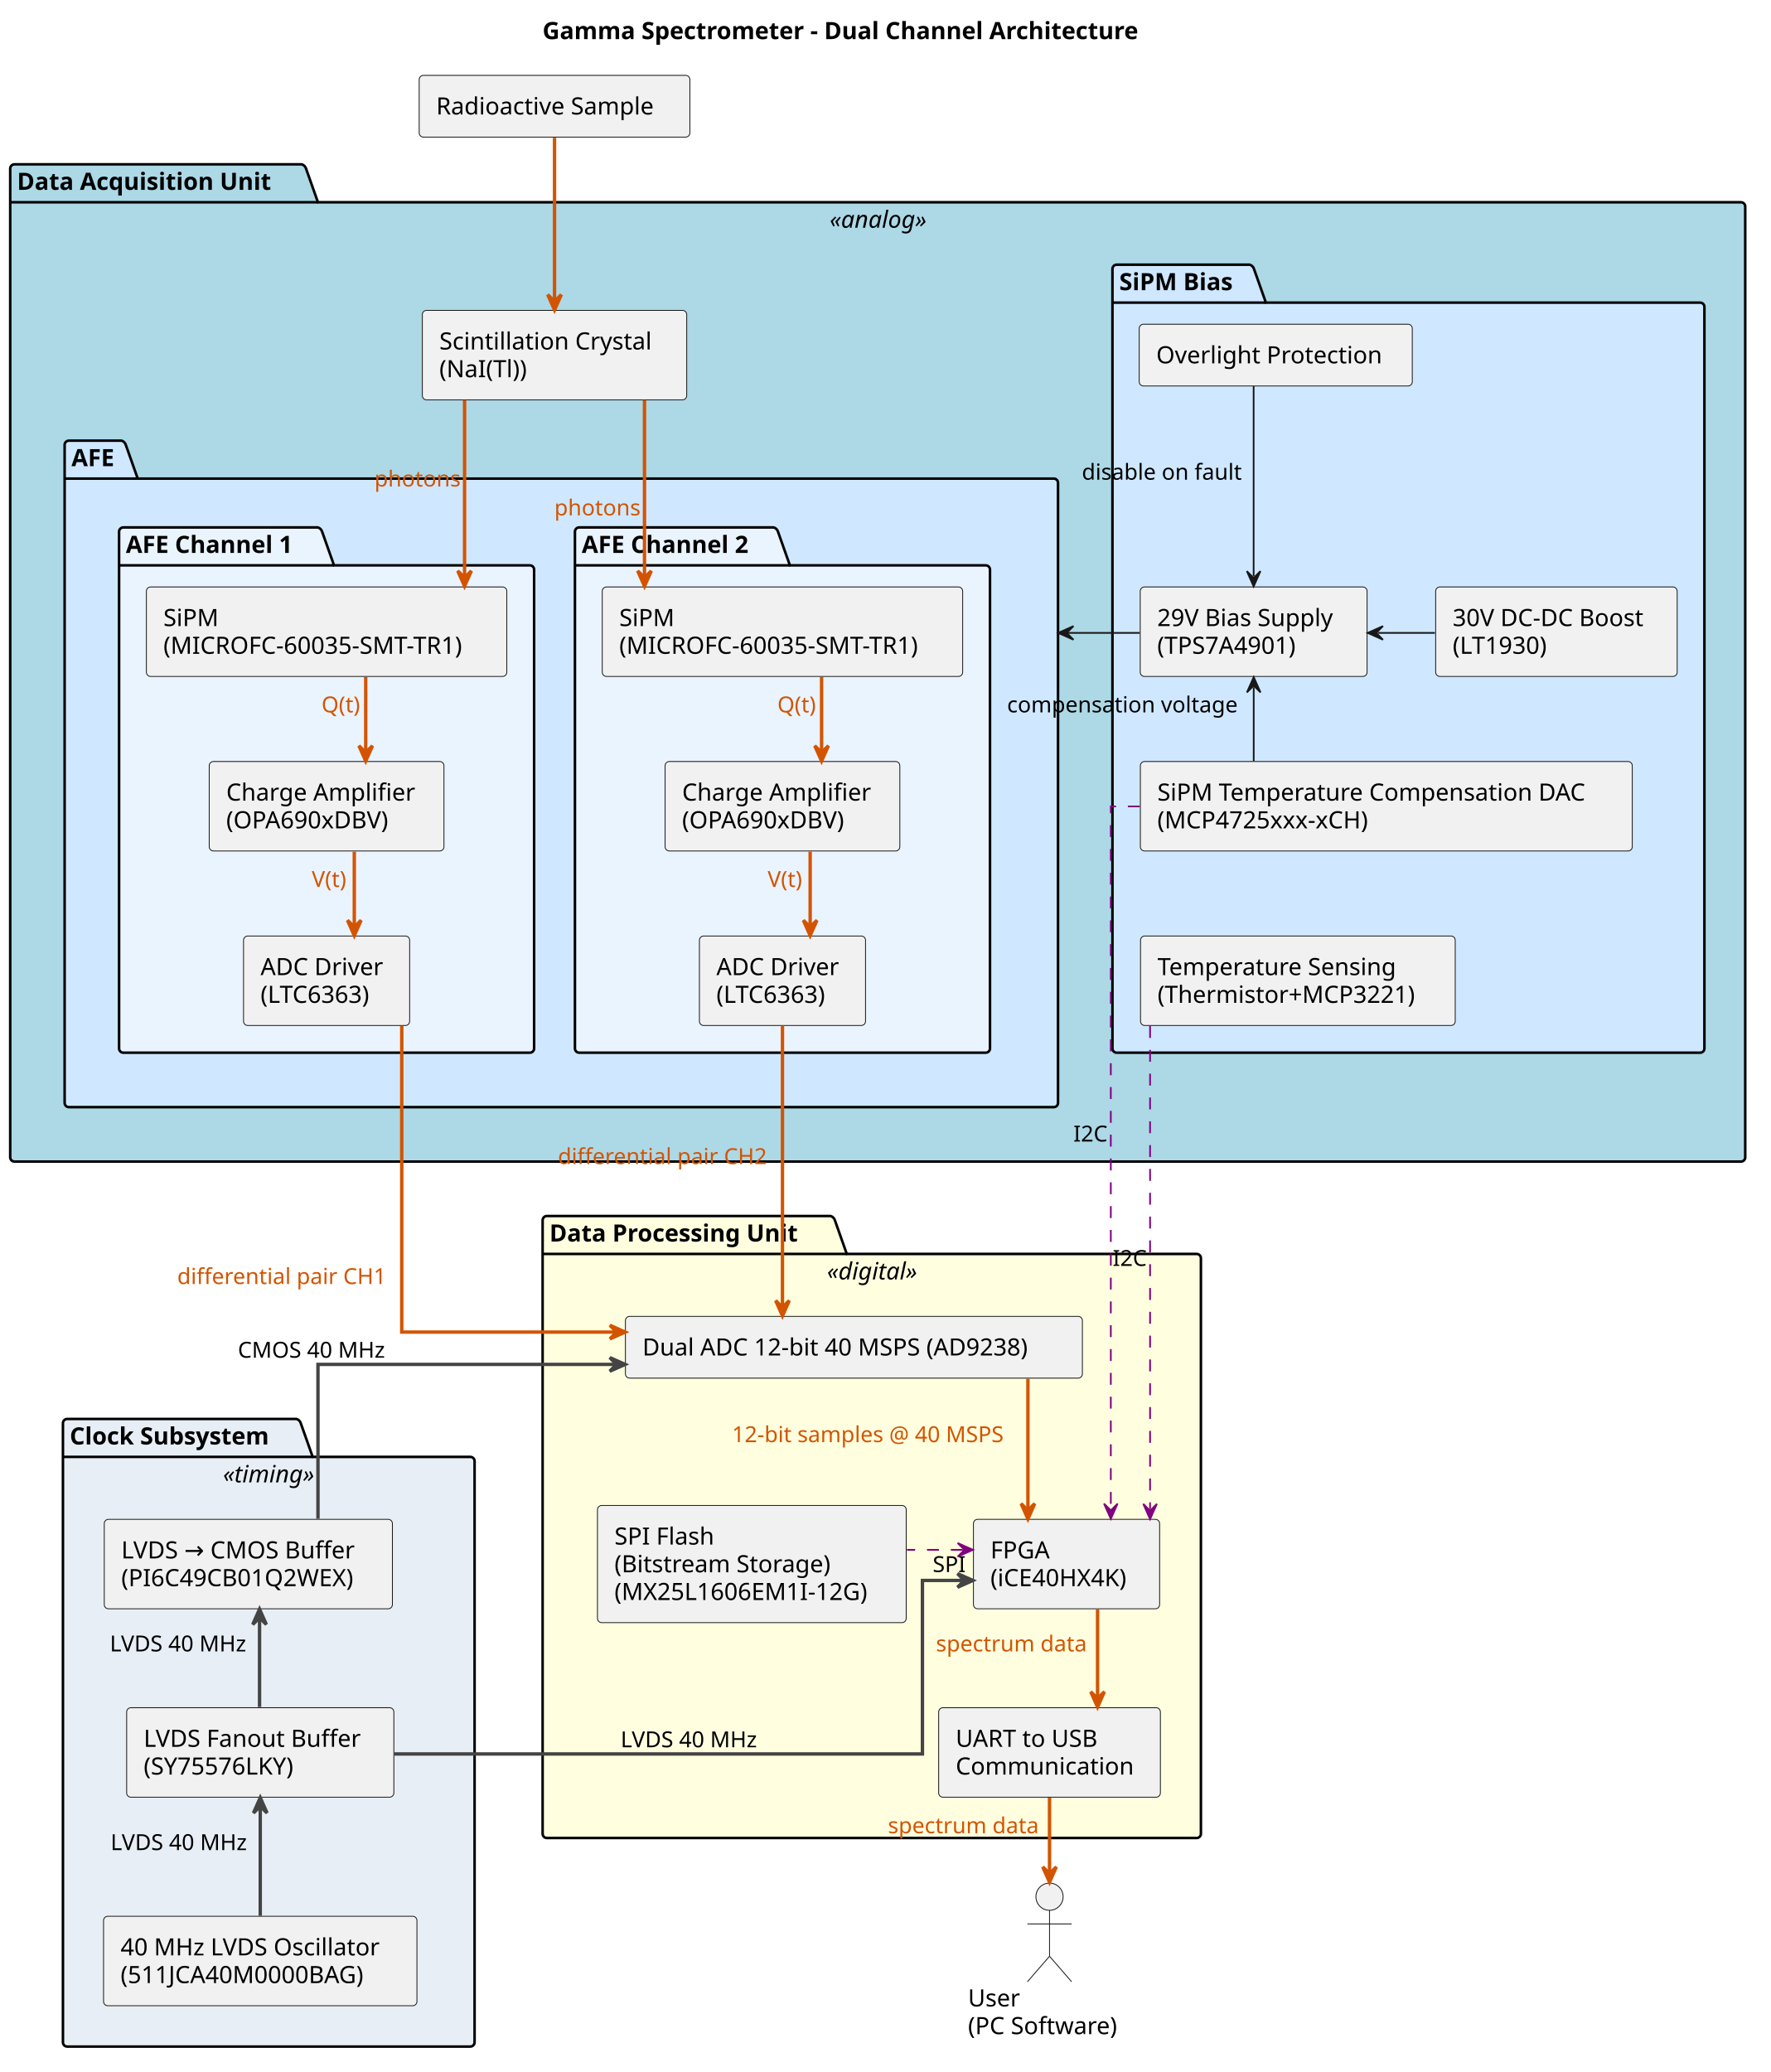
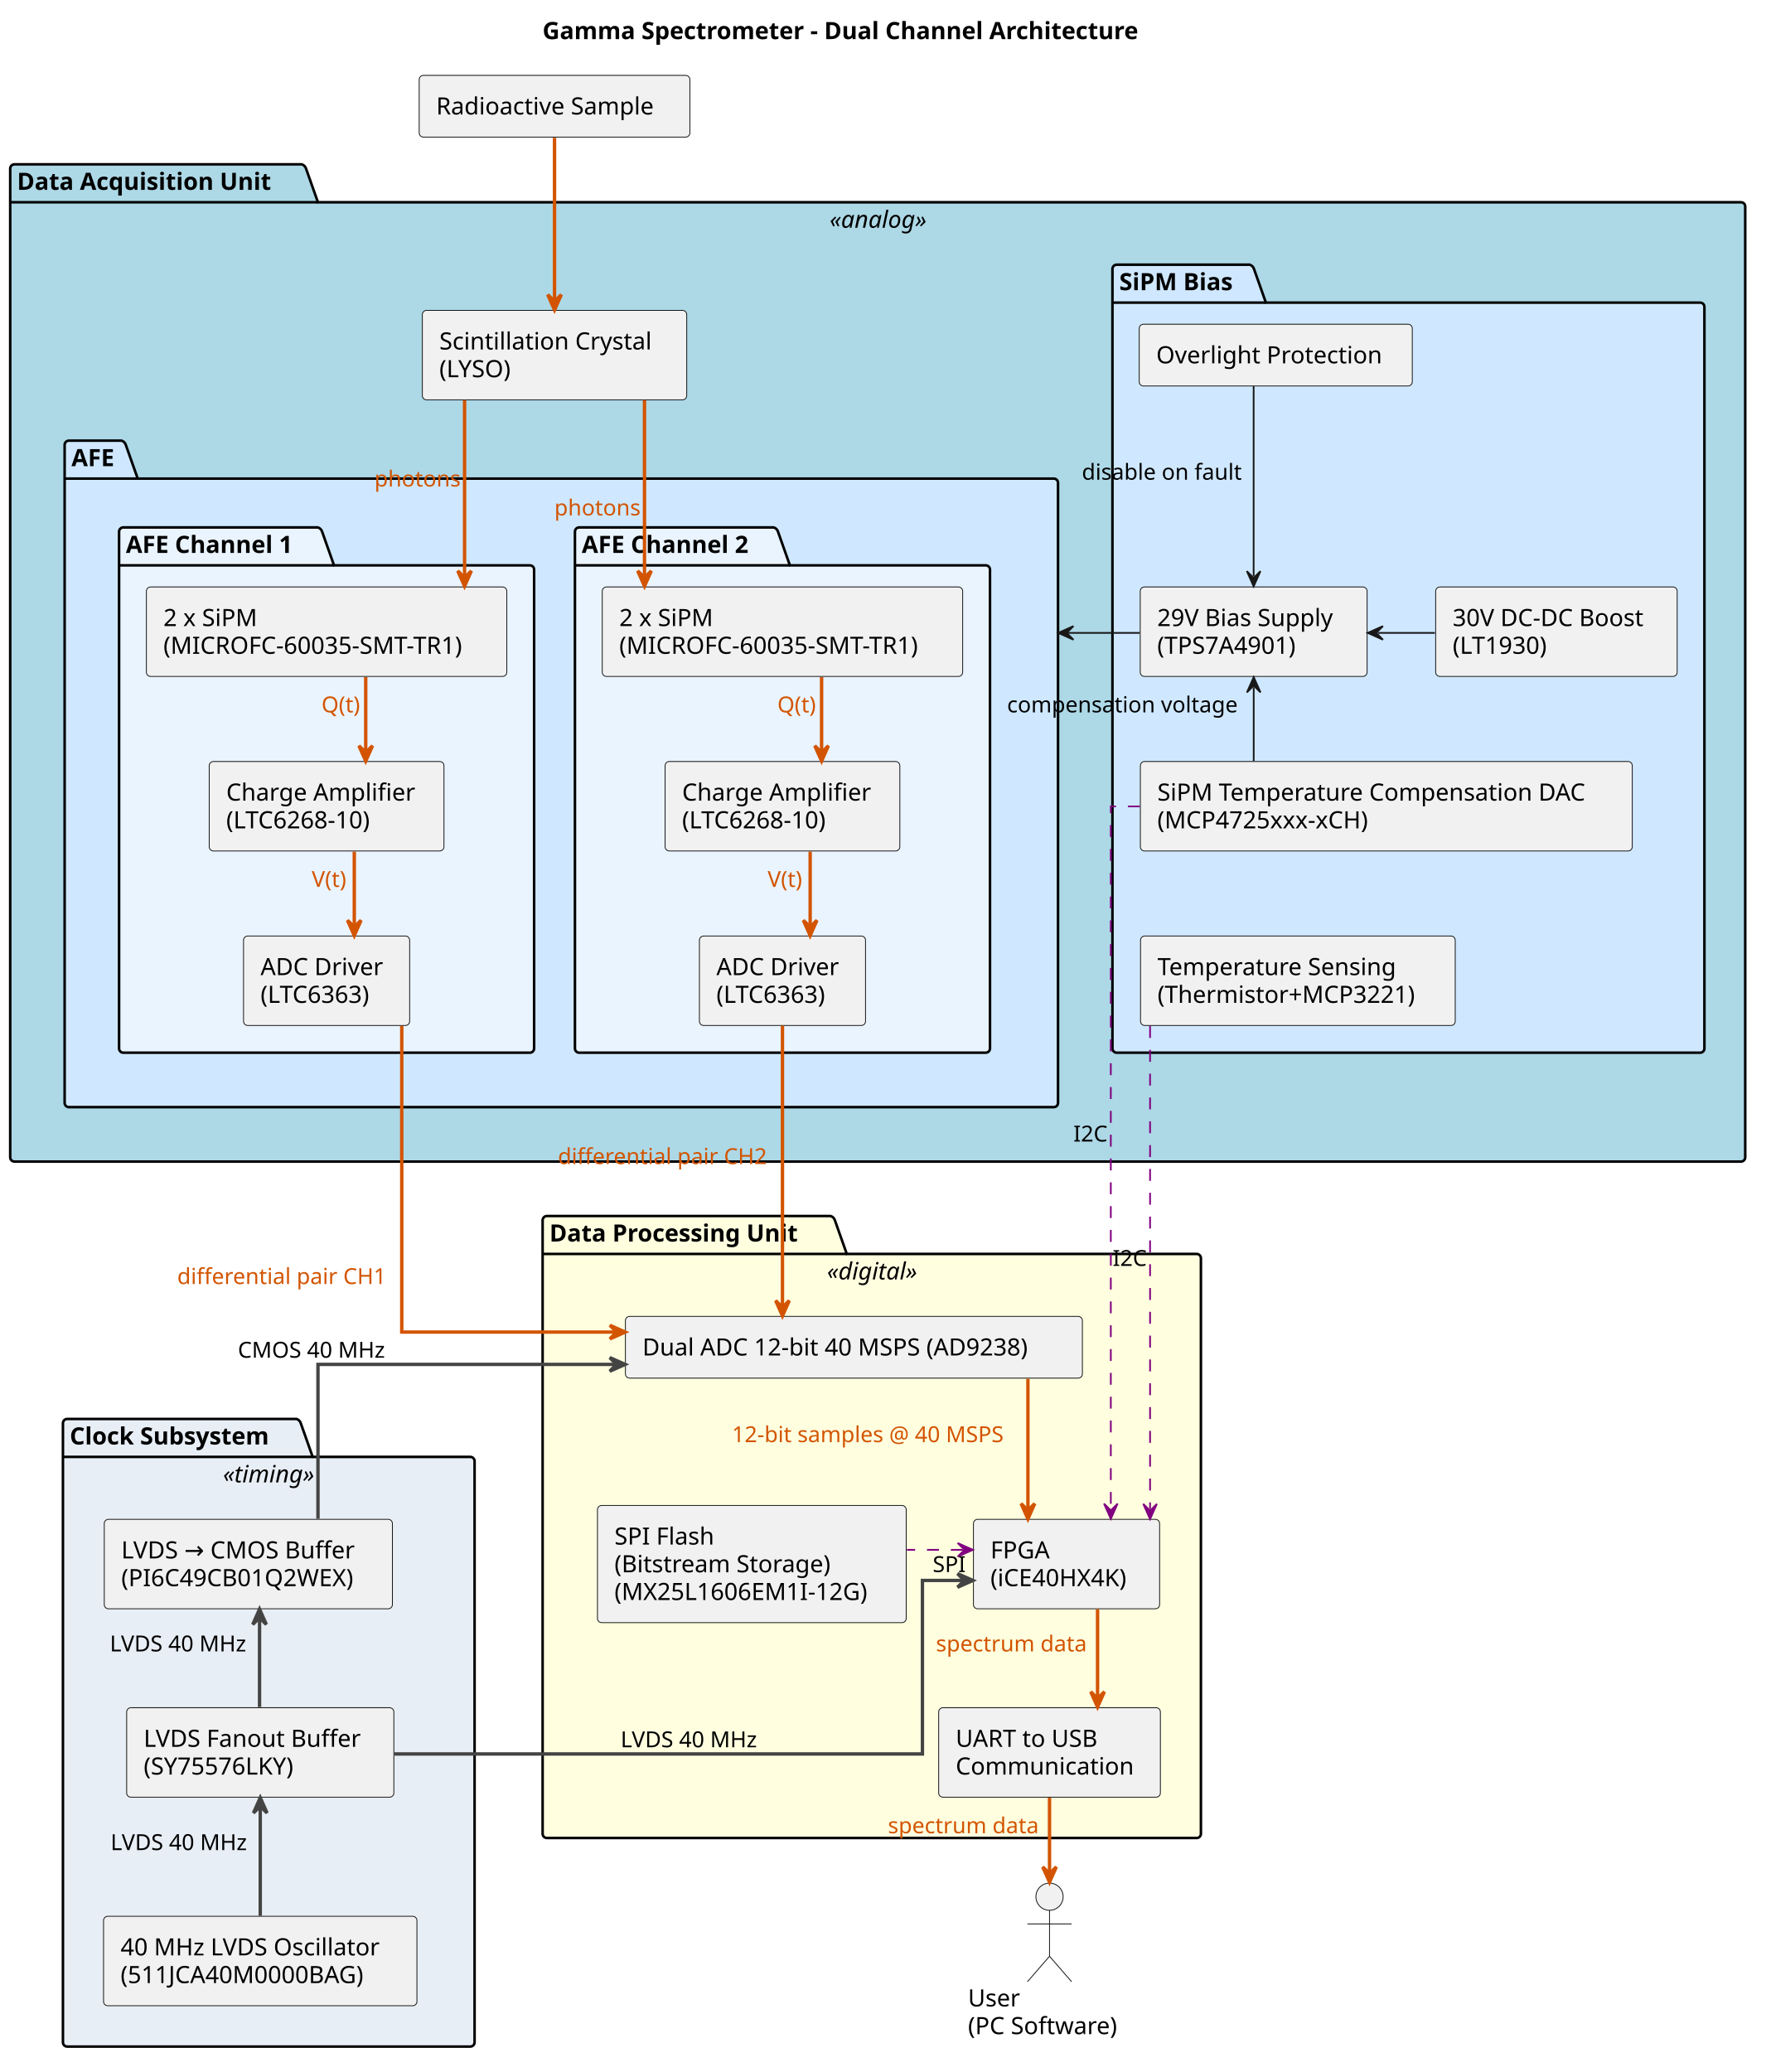
<svg xmlns="http://www.w3.org/2000/svg" contentStyleType="text/css" data-diagram-type="DESCRIPTION" height="1218px" preserveAspectRatio="none" style="width:1041px;height:1218px;background:#FFFFFF;" version="1.1" viewBox="0 0 1041 1218" width="1041px" zoomAndPan="magnify">
  <defs />
  <g>
    <g class="title" data-source-line="6">
      <text fill="#000000" font-family="sans-serif" font-size="14" font-weight="700" lengthAdjust="spacing" textLength="396.129" x="318.935" y="22.995">Gamma Spectrometer - Dual Channel Architecture</text>
    </g>
    <g class="cluster" data-qualified-name="Data Acquisition Unit" data-source-line="19" id="ent0003">
      <path d="M8.5,96.597 L177.411,96.597 A3.75,3.75 0 0 1 179.911,99.097 L186.911,118.894 L1023.5,118.894 A2.5,2.5 0 0 1 1026,121.394 L1026,680.317 A2.5,2.5 0 0 1 1023.5,682.817 L8.5,682.817 A2.5,2.5 0 0 1 6,680.317 L6,99.097 A2.5,2.5 0 0 1 8.5,96.597" fill="#ADD8E6" style="stroke:#000000;stroke-width:1.5;" />
      <line style="stroke:#000000;stroke-width:1.5;" x1="6" x2="186.911" y1="118.894" y2="118.894" />
      <text fill="#000000" font-family="sans-serif" font-size="14" font-weight="700" lengthAdjust="spacing" textLength="167.911" x="10" y="111.592">Data Acquisition Unit</text>
      <text fill="#000000" font-family="sans-serif" font-size="14" font-style="italic" lengthAdjust="spacing" textLength="64.504" x="487.748" y="133.889">«analog»</text>
    </g>
    <g class="cluster" data-qualified-name="Data Acquisition Unit.AFE" data-source-line="23" id="ent0005">
      <path d="M40.5,259.037 L71.462,259.037 A3.75,3.75 0 0 1 73.962,261.537 L80.962,281.334 L619.5,281.334 A2.5,2.5 0 0 1 622,283.834 L622,648.317 A2.5,2.5 0 0 1 619.5,650.817 L40.5,650.817 A2.5,2.5 0 0 1 38,648.317 L38,261.537 A2.5,2.5 0 0 1 40.5,259.037" fill="#CFE8FF" style="stroke:#000000;stroke-width:1.5;" />
      <line style="stroke:#000000;stroke-width:1.5;" x1="38" x2="80.962" y1="281.334" y2="281.334" />
      <text fill="#000000" font-family="sans-serif" font-size="14" font-weight="700" lengthAdjust="spacing" textLength="29.962" x="42" y="274.032">AFE</text>
    </g>
    <g class="cluster" data-qualified-name="Data Acquisition Unit.AFE.AFE Channel 1" data-source-line="25" id="ent0006">
      <path d="M72.5,310.037 L186.867,310.037 A3.75,3.75 0 0 1 189.367,312.537 L196.367,332.334 L311.5,332.334 A2.5,2.5 0 0 1 314,334.834 L314,616.317 A2.5,2.5 0 0 1 311.5,618.817 L72.5,618.817 A2.5,2.5 0 0 1 70,616.317 L70,312.537 A2.5,2.5 0 0 1 72.5,310.037" fill="#EAF4FF" style="stroke:#000000;stroke-width:1.5;" />
      <line style="stroke:#000000;stroke-width:1.5;" x1="70" x2="196.367" y1="332.334" y2="332.334" />
      <text fill="#000000" font-family="sans-serif" font-size="14" font-weight="700" lengthAdjust="spacing" textLength="113.367" x="74" y="325.032">AFE Channel 1</text>
    </g>
    <g class="cluster" data-qualified-name="Data Acquisition Unit.AFE.AFE Channel 2" data-source-line="31" id="ent0010">
      <path d="M340.5,310.037 L454.867,310.037 A3.75,3.75 0 0 1 457.367,312.537 L464.367,332.334 L579.5,332.334 A2.5,2.5 0 0 1 582,334.834 L582,616.317 A2.5,2.5 0 0 1 579.5,618.817 L340.5,618.817 A2.5,2.5 0 0 1 338,616.317 L338,312.537 A2.5,2.5 0 0 1 340.5,310.037" fill="#EAF4FF" style="stroke:#000000;stroke-width:1.5;" />
      <line style="stroke:#000000;stroke-width:1.5;" x1="338" x2="464.367" y1="332.334" y2="332.334" />
      <text fill="#000000" font-family="sans-serif" font-size="14" font-weight="700" lengthAdjust="spacing" textLength="113.367" x="342" y="325.032">AFE Channel 2</text>
    </g>
    <g class="cluster" data-qualified-name="Data Acquisition Unit.SiPM Bias" data-source-line="44" id="ent0018">
      <path d="M656.5,155.597 L734.698,155.597 A3.75,3.75 0 0 1 737.198,158.097 L744.198,177.894 L999.5,177.894 A2.5,2.5 0 0 1 1002,180.394 L1002,616.317 A2.5,2.5 0 0 1 999.5,618.817 L656.5,618.817 A2.5,2.5 0 0 1 654,616.317 L654,158.097 A2.5,2.5 0 0 1 656.5,155.597" fill="#CFE8FF" style="stroke:#000000;stroke-width:1.5;" />
      <line style="stroke:#000000;stroke-width:1.5;" x1="654" x2="744.198" y1="177.894" y2="177.894" />
      <text fill="#000000" font-family="sans-serif" font-size="14" font-weight="700" lengthAdjust="spacing" textLength="77.198" x="658" y="170.592">SiPM Bias</text>
    </g>
    <g class="cluster" data-qualified-name="Clock Subsystem" data-source-line="56" id="ent0024">
      <path d="M39.5,834.117 L174.314,834.117 A3.75,3.75 0 0 1 176.814,836.617 L183.814,856.414 L276.5,856.414 A2.5,2.5 0 0 1 279,858.914 L279,1200.547 A2.5,2.5 0 0 1 276.5,1203.047 L39.5,1203.047 A2.5,2.5 0 0 1 37,1200.547 L37,836.617 A2.5,2.5 0 0 1 39.5,834.117" fill="#E8EEF5" style="stroke:#000000;stroke-width:1.5;" />
      <line style="stroke:#000000;stroke-width:1.5;" x1="37" x2="183.814" y1="856.414" y2="856.414" />
      <text fill="#000000" font-family="sans-serif" font-size="14" font-weight="700" lengthAdjust="spacing" textLength="133.814" x="41" y="849.112">Clock Subsystem</text>
      <text fill="#000000" font-family="sans-serif" font-size="14" font-style="italic" lengthAdjust="spacing" textLength="61.797" x="131.102" y="871.409">«timing»</text>
    </g>
    <g class="cluster" data-qualified-name="Data Processing Unit" data-source-line="65" id="ent0028">
      <path d="M321.5,714.817 L488.312,714.817 A3.75,3.75 0 0 1 490.812,717.317 L497.812,737.114 L703.5,737.114 A2.5,2.5 0 0 1 706,739.614 L706,1077.957 A2.5,2.5 0 0 1 703.5,1080.457 L321.5,1080.457 A2.5,2.5 0 0 1 319,1077.957 L319,717.317 A2.5,2.5 0 0 1 321.5,714.817" fill="#FFFFE0" style="stroke:#000000;stroke-width:1.5;" />
      <line style="stroke:#000000;stroke-width:1.5;" x1="319" x2="497.812" y1="737.114" y2="737.114" />
      <text fill="#000000" font-family="sans-serif" font-size="14" font-weight="700" lengthAdjust="spacing" textLength="165.812" x="323" y="729.812">Data Processing Unit</text>
      <text fill="#000000" font-family="sans-serif" font-size="14" font-style="italic" lengthAdjust="spacing" textLength="60.642" x="486.179" y="752.109">«digital»</text>
    </g>
    <g class="entity" data-qualified-name="Data Acquisition Unit.Crystal" data-source-line="21" id="ent0004">
      <rect fill="#F1F1F1" height="52.594" rx="2.5" ry="2.5" style="stroke:#181818;stroke-width:0.5;" width="155.42" x="248.29" y="182.447" />
      <text fill="#000000" font-family="sans-serif" font-size="14" lengthAdjust="spacing" textLength="135.42" x="258.29" y="205.442">Scintillation Crystal</text>
-       <text fill="#000000" font-family="sans-serif" font-size="14" lengthAdjust="spacing" textLength="57.47" x="258.29" y="221.739">(NaI(Tl))</text>
+       <text fill="#000000" font-family="sans-serif" font-size="14" lengthAdjust="spacing" textLength="47.182" x="258.29" y="221.739">(LYSO)</text>
    </g>
    <g class="entity" data-qualified-name="Data Acquisition Unit.AFE.AFE Channel 1.SiPM_1" data-source-line="26" id="ent0007">
      <rect fill="#F1F1F1" height="52.594" rx="2.5" ry="2.5" style="stroke:#181818;stroke-width:0.5;" width="211.878" x="86.06" y="345.037" />
-       <text fill="#000000" font-family="sans-serif" font-size="14" lengthAdjust="spacing" textLength="33.298" x="96.06" y="368.032">SiPM</text>
+       <text fill="#000000" font-family="sans-serif" font-size="14" lengthAdjust="spacing" textLength="59.391" x="96.06" y="368.032">2 x SiPM</text>
      <text fill="#000000" font-family="sans-serif" font-size="14" lengthAdjust="spacing" textLength="191.878" x="96.06" y="384.329">(MICROFC-60035-SMT-TR1)</text>
    </g>
    <g class="entity" data-qualified-name="Data Acquisition Unit.AFE.AFE Channel 1.CA_1" data-source-line="27" id="ent0008">
      <rect fill="#F1F1F1" height="52.594" rx="2.5" ry="2.5" style="stroke:#181818;stroke-width:0.5;" width="138.002" x="123" y="447.637" />
      <text fill="#000000" font-family="sans-serif" font-size="14" lengthAdjust="spacing" textLength="118.002" x="133" y="470.632">Charge Amplifier</text>
-       <text fill="#000000" font-family="sans-serif" font-size="14" lengthAdjust="spacing" textLength="104.932" x="133" y="486.929">(OPA690xDBV)</text>
+       <text fill="#000000" font-family="sans-serif" font-size="14" lengthAdjust="spacing" textLength="95.546" x="133" y="486.929">(LTC6268-10)</text>
    </g>
    <g class="entity" data-qualified-name="Data Acquisition Unit.AFE.AFE Channel 1.Driver_1" data-source-line="28" id="ent0009">
      <rect fill="#F1F1F1" height="52.594" rx="2.5" ry="2.5" style="stroke:#181818;stroke-width:0.5;" width="97.663" x="143.17" y="550.227" />
      <text fill="#000000" font-family="sans-serif" font-size="14" lengthAdjust="spacing" textLength="77.663" x="153.17" y="573.222">ADC Driver</text>
      <text fill="#000000" font-family="sans-serif" font-size="14" lengthAdjust="spacing" textLength="72.68" x="153.17" y="589.519">(LTC6363)</text>
    </g>
    <g class="entity" data-qualified-name="Data Acquisition Unit.AFE.AFE Channel 2.SiPM_2" data-source-line="32" id="ent0011">
      <rect fill="#F1F1F1" height="52.594" rx="2.5" ry="2.5" style="stroke:#181818;stroke-width:0.5;" width="211.878" x="354.06" y="345.037" />
-       <text fill="#000000" font-family="sans-serif" font-size="14" lengthAdjust="spacing" textLength="33.298" x="364.06" y="368.032">SiPM</text>
+       <text fill="#000000" font-family="sans-serif" font-size="14" lengthAdjust="spacing" textLength="59.391" x="364.06" y="368.032">2 x SiPM</text>
      <text fill="#000000" font-family="sans-serif" font-size="14" lengthAdjust="spacing" textLength="191.878" x="364.06" y="384.329">(MICROFC-60035-SMT-TR1)</text>
    </g>
    <g class="entity" data-qualified-name="Data Acquisition Unit.AFE.AFE Channel 2.CA_2" data-source-line="33" id="ent0012">
      <rect fill="#F1F1F1" height="52.594" rx="2.5" ry="2.5" style="stroke:#181818;stroke-width:0.5;" width="138.002" x="391" y="447.637" />
      <text fill="#000000" font-family="sans-serif" font-size="14" lengthAdjust="spacing" textLength="118.002" x="401" y="470.632">Charge Amplifier</text>
-       <text fill="#000000" font-family="sans-serif" font-size="14" lengthAdjust="spacing" textLength="104.932" x="401" y="486.929">(OPA690xDBV)</text>
+       <text fill="#000000" font-family="sans-serif" font-size="14" lengthAdjust="spacing" textLength="95.546" x="401" y="486.929">(LTC6268-10)</text>
    </g>
    <g class="entity" data-qualified-name="Data Acquisition Unit.AFE.AFE Channel 2.Driver_2" data-source-line="34" id="ent0013">
      <rect fill="#F1F1F1" height="52.594" rx="2.5" ry="2.5" style="stroke:#181818;stroke-width:0.5;" width="97.663" x="411.17" y="550.227" />
      <text fill="#000000" font-family="sans-serif" font-size="14" lengthAdjust="spacing" textLength="77.663" x="421.17" y="573.222">ADC Driver</text>
      <text fill="#000000" font-family="sans-serif" font-size="14" lengthAdjust="spacing" textLength="72.68" x="421.17" y="589.519">(LTC6363)</text>
    </g>
    <g class="entity" data-qualified-name="Data Acquisition Unit.SiPM Bias.Boost" data-source-line="45" id="ent0019">
      <rect fill="#F1F1F1" height="52.594" rx="2.5" ry="2.5" style="stroke:#181818;stroke-width:0.5;" width="141.974" x="844.01" y="345.037" />
      <text fill="#000000" font-family="sans-serif" font-size="14" lengthAdjust="spacing" textLength="121.974" x="854.01" y="368.032">30V DC-DC Boost</text>
      <text fill="#000000" font-family="sans-serif" font-size="14" lengthAdjust="spacing" textLength="62.904" x="854.01" y="384.329">(LT1930)</text>
    </g>
    <g class="entity" data-qualified-name="Data Acquisition Unit.SiPM Bias.Bias" data-source-line="46" id="ent0020">
      <rect fill="#F1F1F1" height="52.594" rx="2.5" ry="2.5" style="stroke:#181818;stroke-width:0.5;" width="133.367" x="670.32" y="345.037" />
      <text fill="#000000" font-family="sans-serif" font-size="14" lengthAdjust="spacing" textLength="113.367" x="680.32" y="368.032">29V Bias Supply</text>
      <text fill="#000000" font-family="sans-serif" font-size="14" lengthAdjust="spacing" textLength="90.918" x="680.32" y="384.329">(TPS7A4901)</text>
    </g>
    <g class="entity" data-qualified-name="Data Acquisition Unit.SiPM Bias.TempSense" data-source-line="47" id="ent0021">
      <rect fill="#F1F1F1" height="52.594" rx="2.5" ry="2.5" style="stroke:#181818;stroke-width:0.5;" width="185.006" x="670.5" y="550.227" />
      <text fill="#000000" font-family="sans-serif" font-size="14" lengthAdjust="spacing" textLength="151.136" x="680.5" y="573.222">Temperature Sensing</text>
      <text fill="#000000" font-family="sans-serif" font-size="14" lengthAdjust="spacing" textLength="165.006" x="680.5" y="589.519">(Thermistor+MCP3221)</text>
    </g>
    <g class="entity" data-qualified-name="Data Acquisition Unit.SiPM Bias.TempBias" data-source-line="48" id="ent0022">
      <rect fill="#F1F1F1" height="52.594" rx="2.5" ry="2.5" style="stroke:#181818;stroke-width:0.5;" width="289.192" x="670.4" y="447.637" />
      <text fill="#000000" font-family="sans-serif" font-size="14" lengthAdjust="spacing" textLength="269.192" x="680.4" y="470.632">SiPM Temperature Compensation DAC</text>
      <text fill="#000000" font-family="sans-serif" font-size="14" lengthAdjust="spacing" textLength="135.345" x="680.4" y="486.929">(MCP4725xxx-xCH)</text>
    </g>
    <g class="entity" data-qualified-name="Data Acquisition Unit.SiPM Bias.Protection" data-source-line="49" id="ent0023">
      <rect fill="#F1F1F1" height="36.297" rx="2.5" ry="2.5" style="stroke:#181818;stroke-width:0.5;" width="160.533" x="669.73" y="190.597" />
      <text fill="#000000" font-family="sans-serif" font-size="14" lengthAdjust="spacing" textLength="140.533" x="679.73" y="213.592">Overlight Protection</text>
    </g>
    <g class="entity" data-qualified-name="Clock Subsystem.OSC" data-source-line="57" id="ent0025">
      <rect fill="#F1F1F1" height="52.594" rx="2.5" ry="2.5" style="stroke:#181818;stroke-width:0.5;" width="184.233" x="60.88" y="1126.457" />
      <text fill="#000000" font-family="sans-serif" font-size="14" lengthAdjust="spacing" textLength="164.233" x="70.88" y="1149.452">40 MHz LVDS Oscillator</text>
      <text fill="#000000" font-family="sans-serif" font-size="14" lengthAdjust="spacing" textLength="156.68" x="70.88" y="1165.749">(511JCA40M0000BAG)</text>
    </g>
    <g class="entity" data-qualified-name="Clock Subsystem.FANOUT" data-source-line="58" id="ent0026">
      <rect fill="#F1F1F1" height="52.594" rx="2.5" ry="2.5" style="stroke:#181818;stroke-width:0.5;" width="157.081" x="74.46" y="1003.857" />
      <text fill="#000000" font-family="sans-serif" font-size="14" lengthAdjust="spacing" textLength="137.081" x="84.46" y="1026.852">LVDS Fanout Buffer</text>
      <text fill="#000000" font-family="sans-serif" font-size="14" lengthAdjust="spacing" textLength="98.431" x="84.46" y="1043.149">(SY75576LKY)</text>
    </g>
    <g class="entity" data-qualified-name="Clock Subsystem.CLKBUF" data-source-line="59" id="ent0027">
      <rect fill="#F1F1F1" height="52.594" rx="2.5" ry="2.5" style="stroke:#181818;stroke-width:0.5;" width="169.393" x="61.3" y="893.117" />
      <text fill="#000000" font-family="sans-serif" font-size="14" lengthAdjust="spacing" textLength="146.59" x="71.3" y="916.112">LVDS → CMOS Buffer</text>
      <text fill="#000000" font-family="sans-serif" font-size="14" lengthAdjust="spacing" textLength="149.393" x="71.3" y="932.409">(PI6C49CB01Q2WEX)</text>
    </g>
    <g class="entity" data-qualified-name="Data Processing Unit.ADC" data-source-line="66" id="ent0029">
      <rect fill="#F1F1F1" height="36.297" rx="2.5" ry="2.5" style="stroke:#181818;stroke-width:0.5;" width="268.657" x="367.67" y="773.817" />
      <text fill="#000000" font-family="sans-serif" font-size="14" lengthAdjust="spacing" textLength="248.657" x="377.67" y="796.812">Dual ADC 12-bit 40 MSPS (AD9238)</text>
    </g>
    <g class="entity" data-qualified-name="Data Processing Unit.Flash" data-source-line="67" id="ent0030">
      <rect fill="#F1F1F1" height="68.891" rx="2.5" ry="2.5" style="stroke:#181818;stroke-width:0.5;" width="181.513" x="351.24" y="884.967" />
      <text fill="#000000" font-family="sans-serif" font-size="14" lengthAdjust="spacing" textLength="62.597" x="361.24" y="907.962">SPI Flash</text>
      <text fill="#000000" font-family="sans-serif" font-size="14" lengthAdjust="spacing" textLength="138.503" x="361.24" y="924.259">(Bitstream Storage)</text>
      <text fill="#000000" font-family="sans-serif" font-size="14" lengthAdjust="spacing" textLength="161.513" x="361.24" y="940.556">(MX25L1606EM1I-12G)</text>
    </g>
    <g class="entity" data-qualified-name="Data Processing Unit.FPGA" data-source-line="68" id="ent0031">
      <rect fill="#F1F1F1" height="52.594" rx="2.5" ry="2.5" style="stroke:#181818;stroke-width:0.5;" width="109.455" x="572.27" y="893.117" />
      <text fill="#000000" font-family="sans-serif" font-size="14" lengthAdjust="spacing" textLength="36.921" x="582.27" y="916.112">FPGA</text>
      <text fill="#000000" font-family="sans-serif" font-size="14" lengthAdjust="spacing" textLength="89.455" x="582.27" y="932.409">(iCE40HX4K)</text>
    </g>
    <g class="entity" data-qualified-name="Data Processing Unit.Comm" data-source-line="69" id="ent0032">
      <rect fill="#F1F1F1" height="52.594" rx="2.5" ry="2.5" style="stroke:#181818;stroke-width:0.5;" width="130.346" x="551.83" y="1003.857" />
      <text fill="#000000" font-family="sans-serif" font-size="14" lengthAdjust="spacing" textLength="89.797" x="561.83" y="1026.852">UART to USB</text>
      <text fill="#000000" font-family="sans-serif" font-size="14" lengthAdjust="spacing" textLength="110.346" x="561.83" y="1043.149">Communication</text>
    </g>
    <g class="entity" data-qualified-name="Sample" data-source-line="14" id="ent0002">
      <rect fill="#F1F1F1" height="36.297" rx="2.5" ry="2.5" style="stroke:#181818;stroke-width:0.5;" width="159.145" x="246.43" y="44.297" />
      <text fill="#000000" font-family="sans-serif" font-size="14" lengthAdjust="spacing" textLength="139.145" x="256.43" y="67.292">Radioactive Sample</text>
    </g>
    <g class="entity" data-qualified-name="User" data-source-line="75" id="ent0035">
      <ellipse cx="617" cy="1114.957" fill="#F1F1F1" rx="8" ry="8" style="stroke:#181818;stroke-width:0.5;" />
      <path d="M617,1122.957 L617,1149.957 M604,1130.957 L630,1130.957 M617,1149.957 L604,1164.957 M617,1149.957 L630,1164.957" fill="none" style="stroke:#181818;stroke-width:0.5;" />
      <text fill="#000000" font-family="sans-serif" font-size="14" lengthAdjust="spacing" textLength="31.91" x="569.07" y="1179.452">User</text>
      <text fill="#000000" font-family="sans-serif" font-size="14" lengthAdjust="spacing" textLength="95.86" x="569.07" y="1195.749">(PC Software)</text>
    </g>
    <g class="link" data-entity-1="ent0007" data-entity-2="ent0008" data-link-type="dependency" data-source-line="83" id="lnk38">
      <path d="M215,398.027 C215,413.227 215,426.197 215,441.377" fill="none" id="SiPM_1-to-CA_1" style="stroke:#D35400;stroke-width:2;" />
      <polygon fill="#D35400" points="215,447.377,219,438.377,215,442.377,211,438.377,215,447.377" style="stroke:#D35400;stroke-width:2;" />
      <text fill="#D35400" font-family="sans-serif" font-size="13" lengthAdjust="spacing" textLength="25.473" x="189" y="418.764">Q(t)</text>
    </g>
    <g class="link" data-entity-1="ent0008" data-entity-2="ent0009" data-link-type="dependency" data-source-line="84" id="lnk39">
      <path d="M208.28,500.617 C208.28,515.817 208.28,528.797 208.28,543.967" fill="none" id="CA_1-to-Driver_1" style="stroke:#D35400;stroke-width:2;" />
      <polygon fill="#D35400" points="208.28,549.967,212.28,540.967,208.28,544.967,204.28,540.967,208.28,549.967" style="stroke:#D35400;stroke-width:2;" />
      <text fill="#D35400" font-family="sans-serif" font-size="13" lengthAdjust="spacing" textLength="24.134" x="183.28" y="521.364">V(t)</text>
    </g>
    <g class="link" data-entity-1="ent0011" data-entity-2="ent0012" data-link-type="dependency" data-source-line="88" id="lnk42">
      <path d="M483,398.027 C483,413.227 483,426.197 483,441.377" fill="none" id="SiPM_2-to-CA_2" style="stroke:#D35400;stroke-width:2;" />
      <polygon fill="#D35400" points="483,447.377,487,438.377,483,442.377,479,438.377,483,447.377" style="stroke:#D35400;stroke-width:2;" />
      <text fill="#D35400" font-family="sans-serif" font-size="13" lengthAdjust="spacing" textLength="25.473" x="457" y="418.764">Q(t)</text>
    </g>
    <g class="link" data-entity-1="ent0012" data-entity-2="ent0013" data-link-type="dependency" data-source-line="89" id="lnk43">
      <path d="M476.28,500.617 C476.28,515.817 476.28,528.797 476.28,543.967" fill="none" id="CA_2-to-Driver_2" style="stroke:#D35400;stroke-width:2;" />
      <polygon fill="#D35400" points="476.28,549.967,480.28,540.967,476.28,544.967,472.28,540.967,476.28,549.967" style="stroke:#D35400;stroke-width:2;" />
      <text fill="#D35400" font-family="sans-serif" font-size="13" lengthAdjust="spacing" textLength="24.134" x="451.28" y="521.364">V(t)</text>
    </g>
    <g class="link" data-entity-1="ent0031" data-entity-2="ent0032" data-link-type="dependency" data-source-line="97" id="lnk46">
      <path d="M645.24,945.937 C645.24,963.347 645.24,980.027 645.24,997.467" fill="none" id="FPGA-to-Comm" style="stroke:#D35400;stroke-width:2;" />
      <polygon fill="#D35400" points="645.24,1003.467,649.24,994.467,645.24,998.467,641.24,994.467,645.24,1003.467" style="stroke:#D35400;stroke-width:2;" />
      <text fill="#D35400" font-family="sans-serif" font-size="13" lengthAdjust="spacing" textLength="94.929" x="550.24" y="970.764">spectrum data</text>
    </g>
    <g class="link" data-entity-1="ent0002" data-entity-2="ent0004" data-link-type="dependency" data-source-line="80" id="lnk36">
      <path d="M326,80.977 C326,106.577 326,146.927 326,176.197" fill="none" id="Sample-to-Crystal" style="stroke:#D35400;stroke-width:2;" />
      <polygon fill="#D35400" points="326,182.197,330,173.197,326,177.197,322,173.197,326,182.197" style="stroke:#D35400;stroke-width:2;" />
    </g>
    <g class="link" data-entity-1="ent0004" data-entity-2="ent0007" data-link-type="dependency" data-source-line="82" id="lnk37">
      <path d="M273.11,235.227 C273.11,265.377 273.11,308.337 273.11,338.587" fill="none" id="Crystal-to-SiPM_1" style="stroke:#D35400;stroke-width:2;" />
      <polygon fill="#D35400" points="273.11,344.587,277.11,335.587,273.11,339.587,269.11,335.587,273.11,344.587" style="stroke:#D35400;stroke-width:2;" />
      <text fill="#D35400" font-family="sans-serif" font-size="13" lengthAdjust="spacing" textLength="52.508" x="220.11" y="285.974">photons</text>
    </g>
    <g class="link" data-entity-1="ent0009" data-entity-2="ent0029" data-link-type="dependency" data-source-line="85" id="lnk40">
      <path d="M236.19,603.097 C236.19,658.877 236.19,783.047 236.19,783.047 C236.19,783.047 295.61,783.047 361.54,783.047" fill="none" id="Driver_1-to-ADC" style="stroke:#D35400;stroke-width:2;" />
      <polygon fill="#D35400" points="367.54,783.047,358.54,779.047,362.54,783.047,358.54,787.047,367.54,783.047" style="stroke:#D35400;stroke-width:2;" />
      <text fill="#D35400" font-family="sans-serif" font-size="13" lengthAdjust="spacing" textLength="131.447" x="104.19" y="754.814">differential pair CH1</text>
    </g>
    <g class="link" data-entity-1="ent0004" data-entity-2="ent0011" data-link-type="dependency" data-source-line="87" id="lnk41">
      <path d="M378.89,235.227 C378.89,265.377 378.89,308.337 378.89,338.587" fill="none" id="Crystal-to-SiPM_2" style="stroke:#D35400;stroke-width:2;" />
      <polygon fill="#D35400" points="378.89,344.587,382.89,335.587,378.89,339.587,374.89,335.587,378.89,344.587" style="stroke:#D35400;stroke-width:2;" />
      <text fill="#D35400" font-family="sans-serif" font-size="13" lengthAdjust="spacing" textLength="52.508" x="325.89" y="302.974">photons</text>
    </g>
    <g class="link" data-entity-1="ent0013" data-entity-2="ent0029" data-link-type="dependency" data-source-line="90" id="lnk44">
      <path d="M460,602.937 C460,647.217 460,729.287 460,767.527" fill="none" id="Driver_2-to-ADC" style="stroke:#D35400;stroke-width:2;" />
      <polygon fill="#D35400" points="460,773.527,464,764.527,460,768.527,456,764.527,460,773.527" style="stroke:#D35400;stroke-width:2;" />
      <text fill="#D35400" font-family="sans-serif" font-size="13" lengthAdjust="spacing" textLength="131.447" x="328" y="684.304">differential pair CH2</text>
    </g>
    <g class="link" data-entity-1="ent0029" data-entity-2="ent0031" data-link-type="dependency" data-source-line="92" id="lnk45">
      <path d="M604.3,810.497 C604.3,832.177 604.3,862.227 604.3,886.877" fill="none" id="ADC-to-FPGA" style="stroke:#D35400;stroke-width:2;" />
      <polygon fill="#D35400" points="604.3,892.877,608.3,883.877,604.3,887.877,600.3,883.877,604.3,892.877" style="stroke:#D35400;stroke-width:2;" />
      <text fill="#D35400" font-family="sans-serif" font-size="13" lengthAdjust="spacing" textLength="173.862" x="430.3" y="847.754">12-bit samples @ 40 MSPS</text>
    </g>
    <g class="link" data-entity-1="ent0032" data-entity-2="ent0035" data-link-type="dependency" data-source-line="98" id="lnk47">
      <path d="M617,1056.757 C617,1071.267 617,1083.637 617,1100.417" fill="none" id="Comm-to-User" style="stroke:#D35400;stroke-width:2;" />
      <polygon fill="#D35400" points="617,1106.417,621,1097.417,617,1101.417,613,1097.417,617,1106.417" style="stroke:#D35400;stroke-width:2;" />
      <text fill="#D35400" font-family="sans-serif" font-size="13" lengthAdjust="spacing" textLength="94.929" x="522" y="1077.654">spectrum data</text>
    </g>
    <g class="link" data-entity-1="ent0031" data-entity-2="ent0030" data-link-type="dependency" data-source-line="100" id="lnk49">
      <path d="M565.99,911.047 C553.75,911.047 546.44,911.047 533.17,911.047" fill="none" id="FPGA-backto-Flash" style="stroke:#800080;stroke-width:1;stroke-dasharray:7,7;" />
      <polygon fill="#800080" points="571.99,911.047,562.99,907.047,566.99,911.047,562.99,915.047,571.99,911.047" style="stroke:#800080;stroke-width:1;" />
      <text fill="#000000" font-family="sans-serif" font-size="13" lengthAdjust="spacing" textLength="19.925" x="548.33" y="924.114">SPI</text>
    </g>
    <g class="link" data-entity-1="ent0026" data-entity-2="ent0025" data-link-type="dependency" data-source-line="106" id="lnk53">
      <path d="M153,1062.757 C153,1083.317 153,1105.647 153,1126.197" fill="none" id="FANOUT-backto-OSC" style="stroke:#444444;stroke-width:2;" />
      <polygon fill="#444444" points="153,1056.757,149,1065.757,153,1061.757,157,1065.757,153,1056.757" style="stroke:#444444;stroke-width:2;" />
      <text fill="#000000" font-family="sans-serif" font-size="13" lengthAdjust="spacing" textLength="87.02" x="65" y="1087.544">LVDS 40 MHz</text>
    </g>
    <g class="link" data-entity-1="ent0026" data-entity-2="ent0031" data-link-type="dependency" data-source-line="107" id="lnk54">
      <path d="M231.78,1031.047 C345.53,1031.047 542.29,1031.047 542.29,1031.047 C542.29,1031.047 542.29,929.047 542.29,929.047 C542.29,929.047 549.74,929.047 565.92,929.047" fill="none" id="FANOUT-to-FPGA" style="stroke:#444444;stroke-width:2;" />
      <polygon fill="#444444" points="571.92,929.047,562.92,925.047,566.92,929.047,562.92,933.047,571.92,929.047" style="stroke:#444444;stroke-width:2;" />
      <text fill="#000000" font-family="sans-serif" font-size="13" lengthAdjust="spacing" textLength="87.02" x="364.85" y="1027.114">LVDS 40 MHz</text>
    </g>
    <g class="link" data-entity-1="ent0027" data-entity-2="ent0026" data-link-type="dependency" data-source-line="108" id="lnk56">
      <path d="M152.58,951.937 C152.58,969.347 152.58,986.027 152.58,1003.467" fill="none" id="CLKBUF-backto-FANOUT" style="stroke:#444444;stroke-width:2;" />
      <polygon fill="#444444" points="152.58,945.937,148.58,954.937,152.58,950.937,156.58,954.937,152.58,945.937" style="stroke:#444444;stroke-width:2;" />
      <text fill="#000000" font-family="sans-serif" font-size="13" lengthAdjust="spacing" textLength="87.02" x="64.58" y="970.764">LVDS 40 MHz</text>
    </g>
    <g class="link" data-entity-1="ent0029" data-entity-2="ent0027" data-link-type="dependency" data-source-line="109" id="lnk58">
      <path d="M361.47,802.047 C275.83,802.047 186.93,802.047 186.93,802.047 C186.93,802.047 186.93,858.157 186.93,892.777" fill="none" id="ADC-backto-CLKBUF" style="stroke:#444444;stroke-width:2;" />
      <polygon fill="#444444" points="367.47,802.047,358.47,798.047,362.47,802.047,358.47,806.047,367.47,802.047" style="stroke:#444444;stroke-width:2;" />
      <text fill="#000000" font-family="sans-serif" font-size="13" lengthAdjust="spacing" textLength="91.4" x="139.83" y="798.114">CMOS 40 MHz</text>
    </g>
    <g class="link" data-entity-1="ent0020" data-entity-2="ent0019" data-link-type="dependency" data-source-line="114" id="lnk60">
      <path d="M810.04,372.047 C822.95,372.047 830.52,372.047 843.56,372.047" fill="none" id="Bias-backto-Boost" style="stroke:#181818;stroke-width:1;" />
      <polygon fill="#181818" points="804.04,372.047,813.04,376.047,809.04,372.047,813.04,368.047,804.04,372.047" style="stroke:#181818;stroke-width:1;" />
    </g>
    <g class="link" data-entity-1="ent0005" data-entity-2="ent0020" data-link-type="dependency" data-source-line="115" id="lnk62">
      <path d="M628.085,372.047 C628.198,372.047 622.479,372.047 622.593,372.047 C622.822,372.047 623.054,372.047 623.29,372.047 C624.236,372.047 625.242,372.047 626.305,372.047 C628.432,372.047 630.783,372.047 633.319,372.047 C643.462,372.047 656.56,372.047 670.01,372.047" fill="none" id="AFE-backto-Bias" style="stroke:#181818;stroke-width:1;" />
      <polygon fill="#181818" points="622.085,372.047,631.085,376.047,627.085,372.047,631.085,368.047,622.085,372.047" style="stroke:#181818;stroke-width:1;" />
    </g>
    <g class="link" data-entity-1="ent0023" data-entity-2="ent0020" data-link-type="dependency" data-source-line="116" id="lnk63">
      <path d="M737,227.077 C737,255.817 737,305.587 737,338.737" fill="none" id="Protection-to-Bias" style="stroke:#181818;stroke-width:1;" />
      <polygon fill="#181818" points="737,344.737,741,335.737,737,339.737,733,335.737,737,344.737" style="stroke:#181818;stroke-width:1;" />
      <text fill="#000000" font-family="sans-serif" font-size="13" lengthAdjust="spacing" textLength="100.414" x="636" y="281.974">disable on fault</text>
    </g>
    <g class="link" data-entity-1="ent0021" data-entity-2="ent0031" data-link-type="dependency" data-source-line="121" id="lnk64">
      <path d="M676.11,603.147 C676.11,667.187 676.11,823.267 676.11,887.047" fill="none" id="TempSense-to-FPGA" style="stroke:#800080;stroke-width:1;stroke-dasharray:7,7;" />
      <polygon fill="#800080" points="676.11,893.047,680.11,884.047,676.11,888.047,672.11,884.047,676.11,893.047" style="stroke:#800080;stroke-width:1;" />
      <text fill="#000000" font-family="sans-serif" font-size="13" lengthAdjust="spacing" textLength="21.182" x="654.11" y="744.164">I2C</text>
    </g>
    <g class="link" data-entity-1="ent0022" data-entity-2="ent0031" data-link-type="dependency" data-source-line="122" id="lnk65">
      <path d="M670.06,474.047 C659.59,474.047 653.03,474.047 653.03,474.047 C653.03,474.047 653.03,791.007 653.03,886.887" fill="none" id="TempBias-to-FPGA" style="stroke:#800080;stroke-width:1;stroke-dasharray:7,7;" />
      <polygon fill="#800080" points="653.03,892.887,657.03,883.887,653.03,887.887,649.03,883.887,653.03,892.887" style="stroke:#800080;stroke-width:1;" />
      <text fill="#000000" font-family="sans-serif" font-size="13" lengthAdjust="spacing" textLength="21.182" x="631.03" y="671.024">I2C</text>
    </g>
    <g class="link" data-entity-1="ent0020" data-entity-2="ent0022" data-link-type="dependency" data-source-line="125" id="lnk67">
      <path d="M737.04,404.027 C737.04,419.227 737.04,432.197 737.04,447.377" fill="none" id="Bias-backto-TempBias" style="stroke:#181818;stroke-width:1;" />
      <polygon fill="#181818" points="737.04,398.027,733.04,407.027,737.04,403.027,741.04,407.027,737.04,398.027" style="stroke:#181818;stroke-width:1;" />
      <text fill="#000000" font-family="sans-serif" font-size="13" lengthAdjust="spacing" textLength="144.6" x="592.04" y="418.764">compensation voltage</text>
    </g>
  </g>
</svg>
